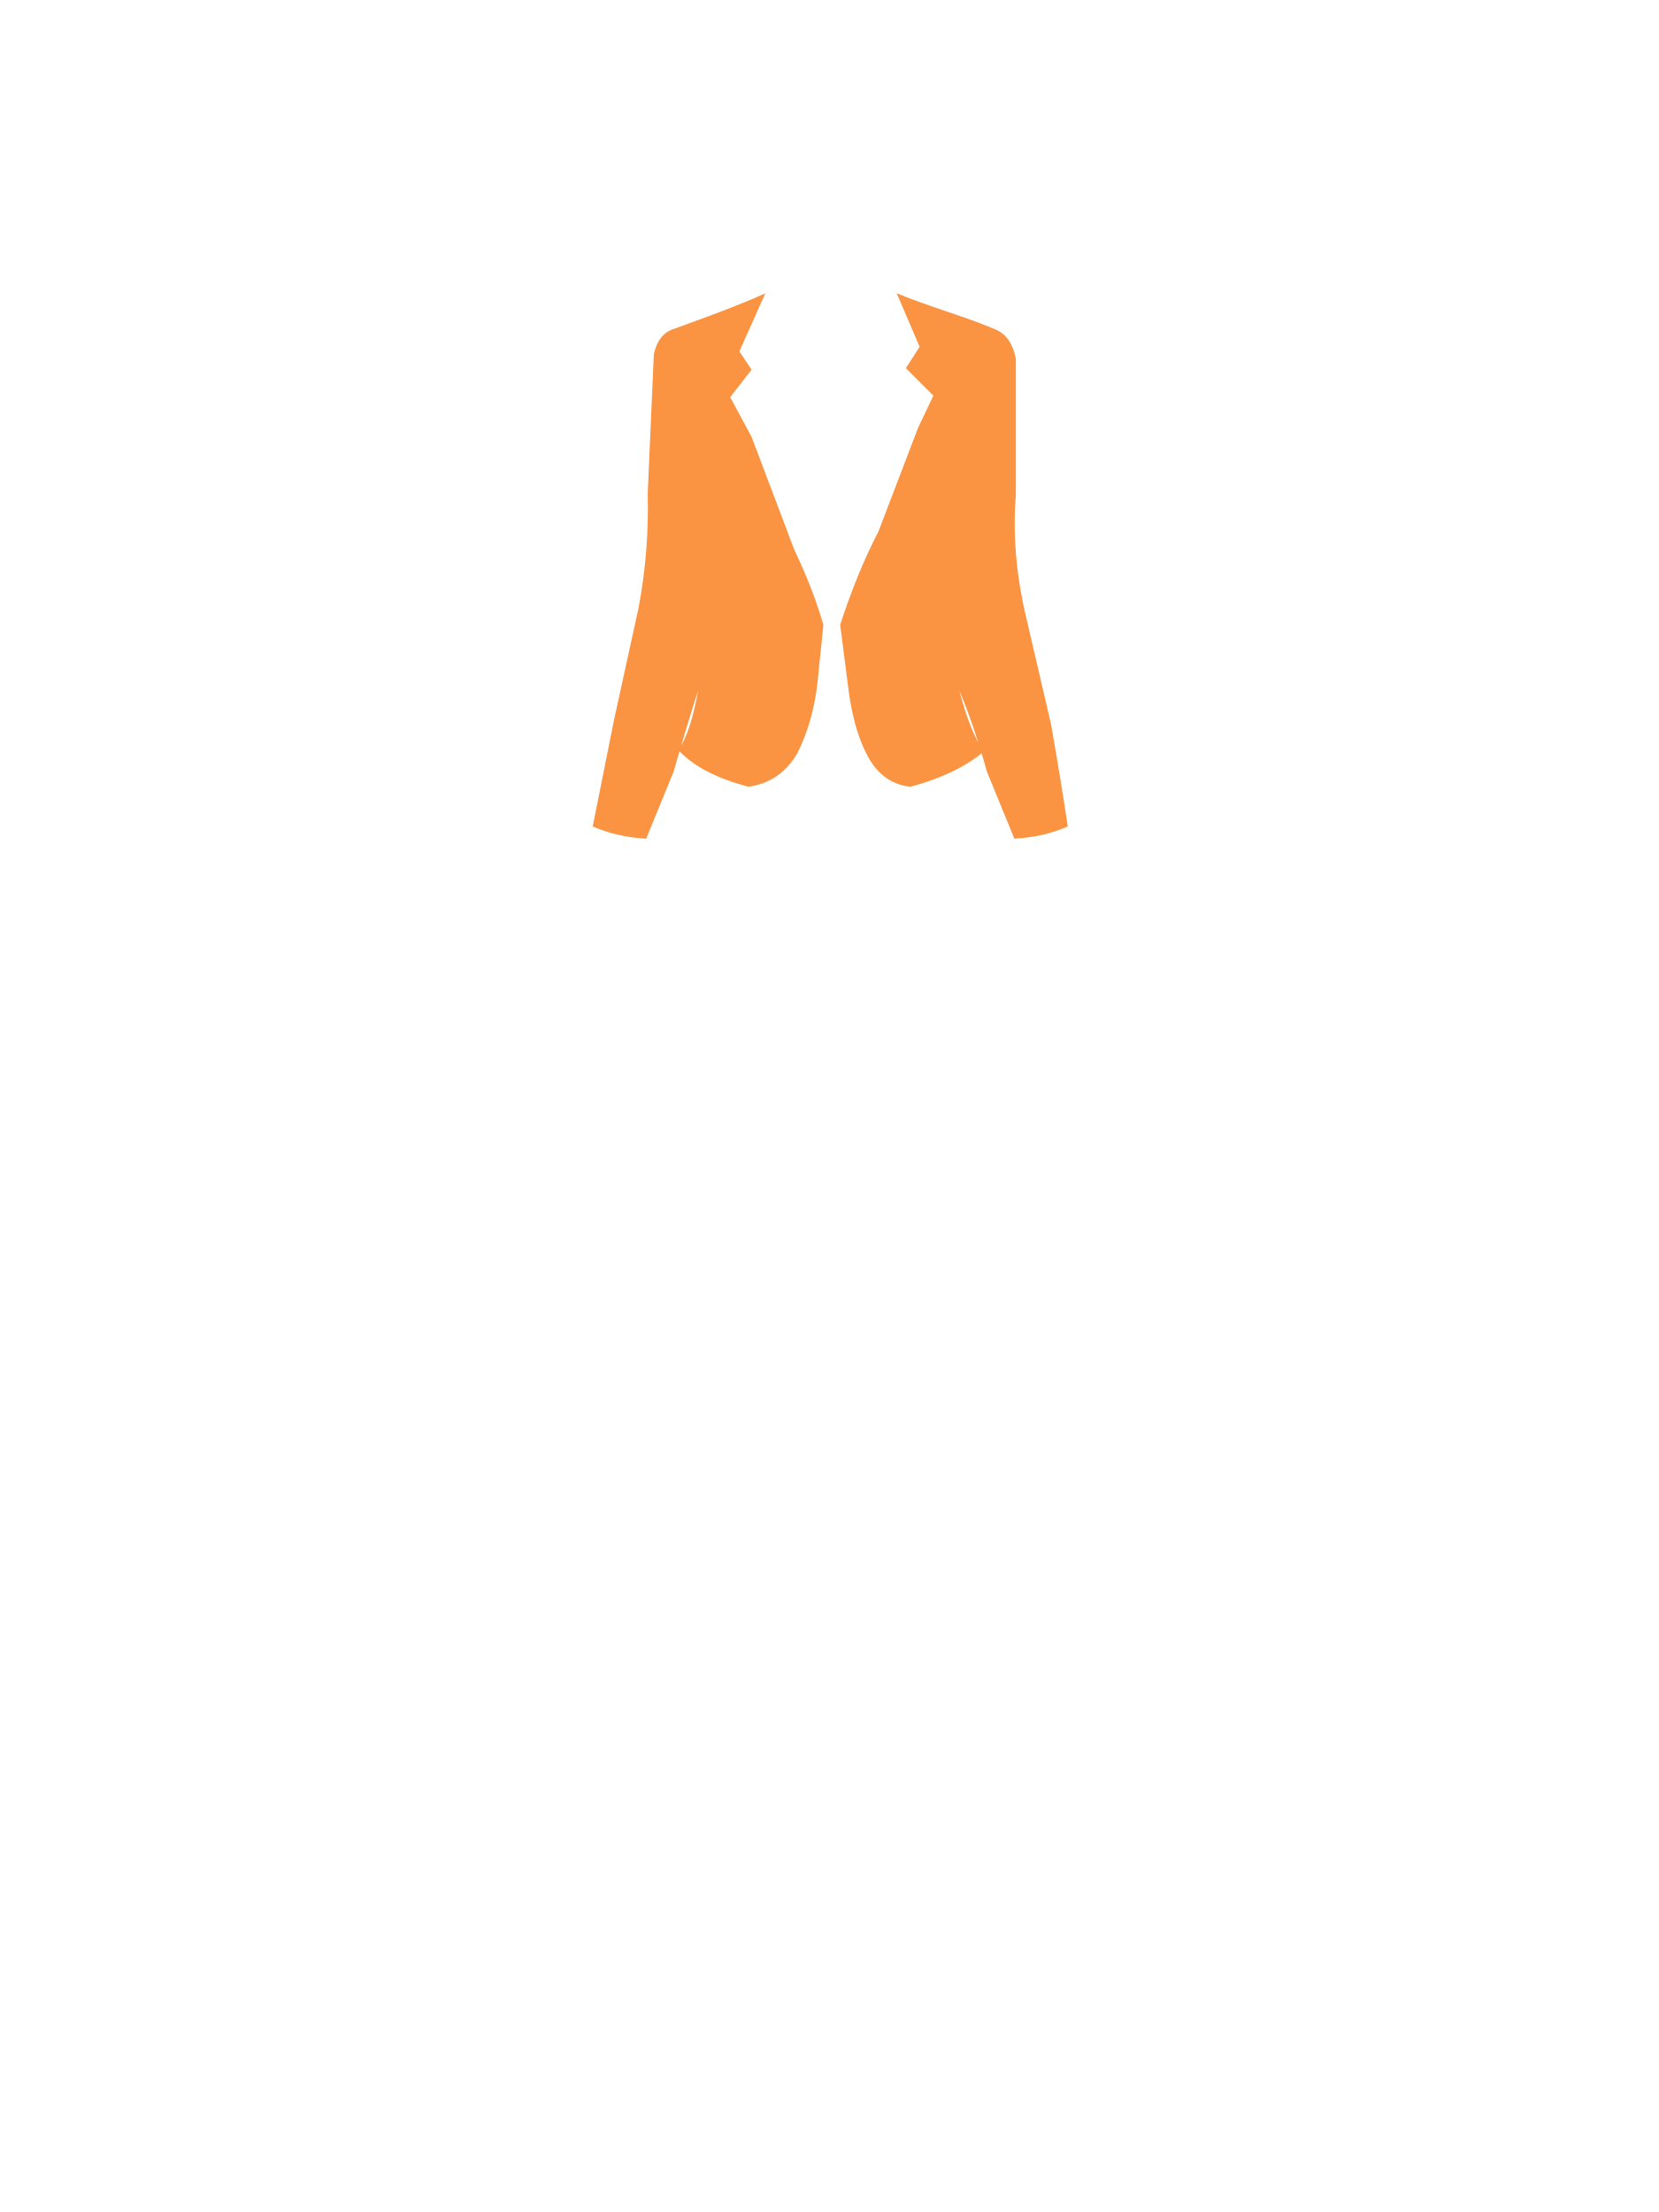
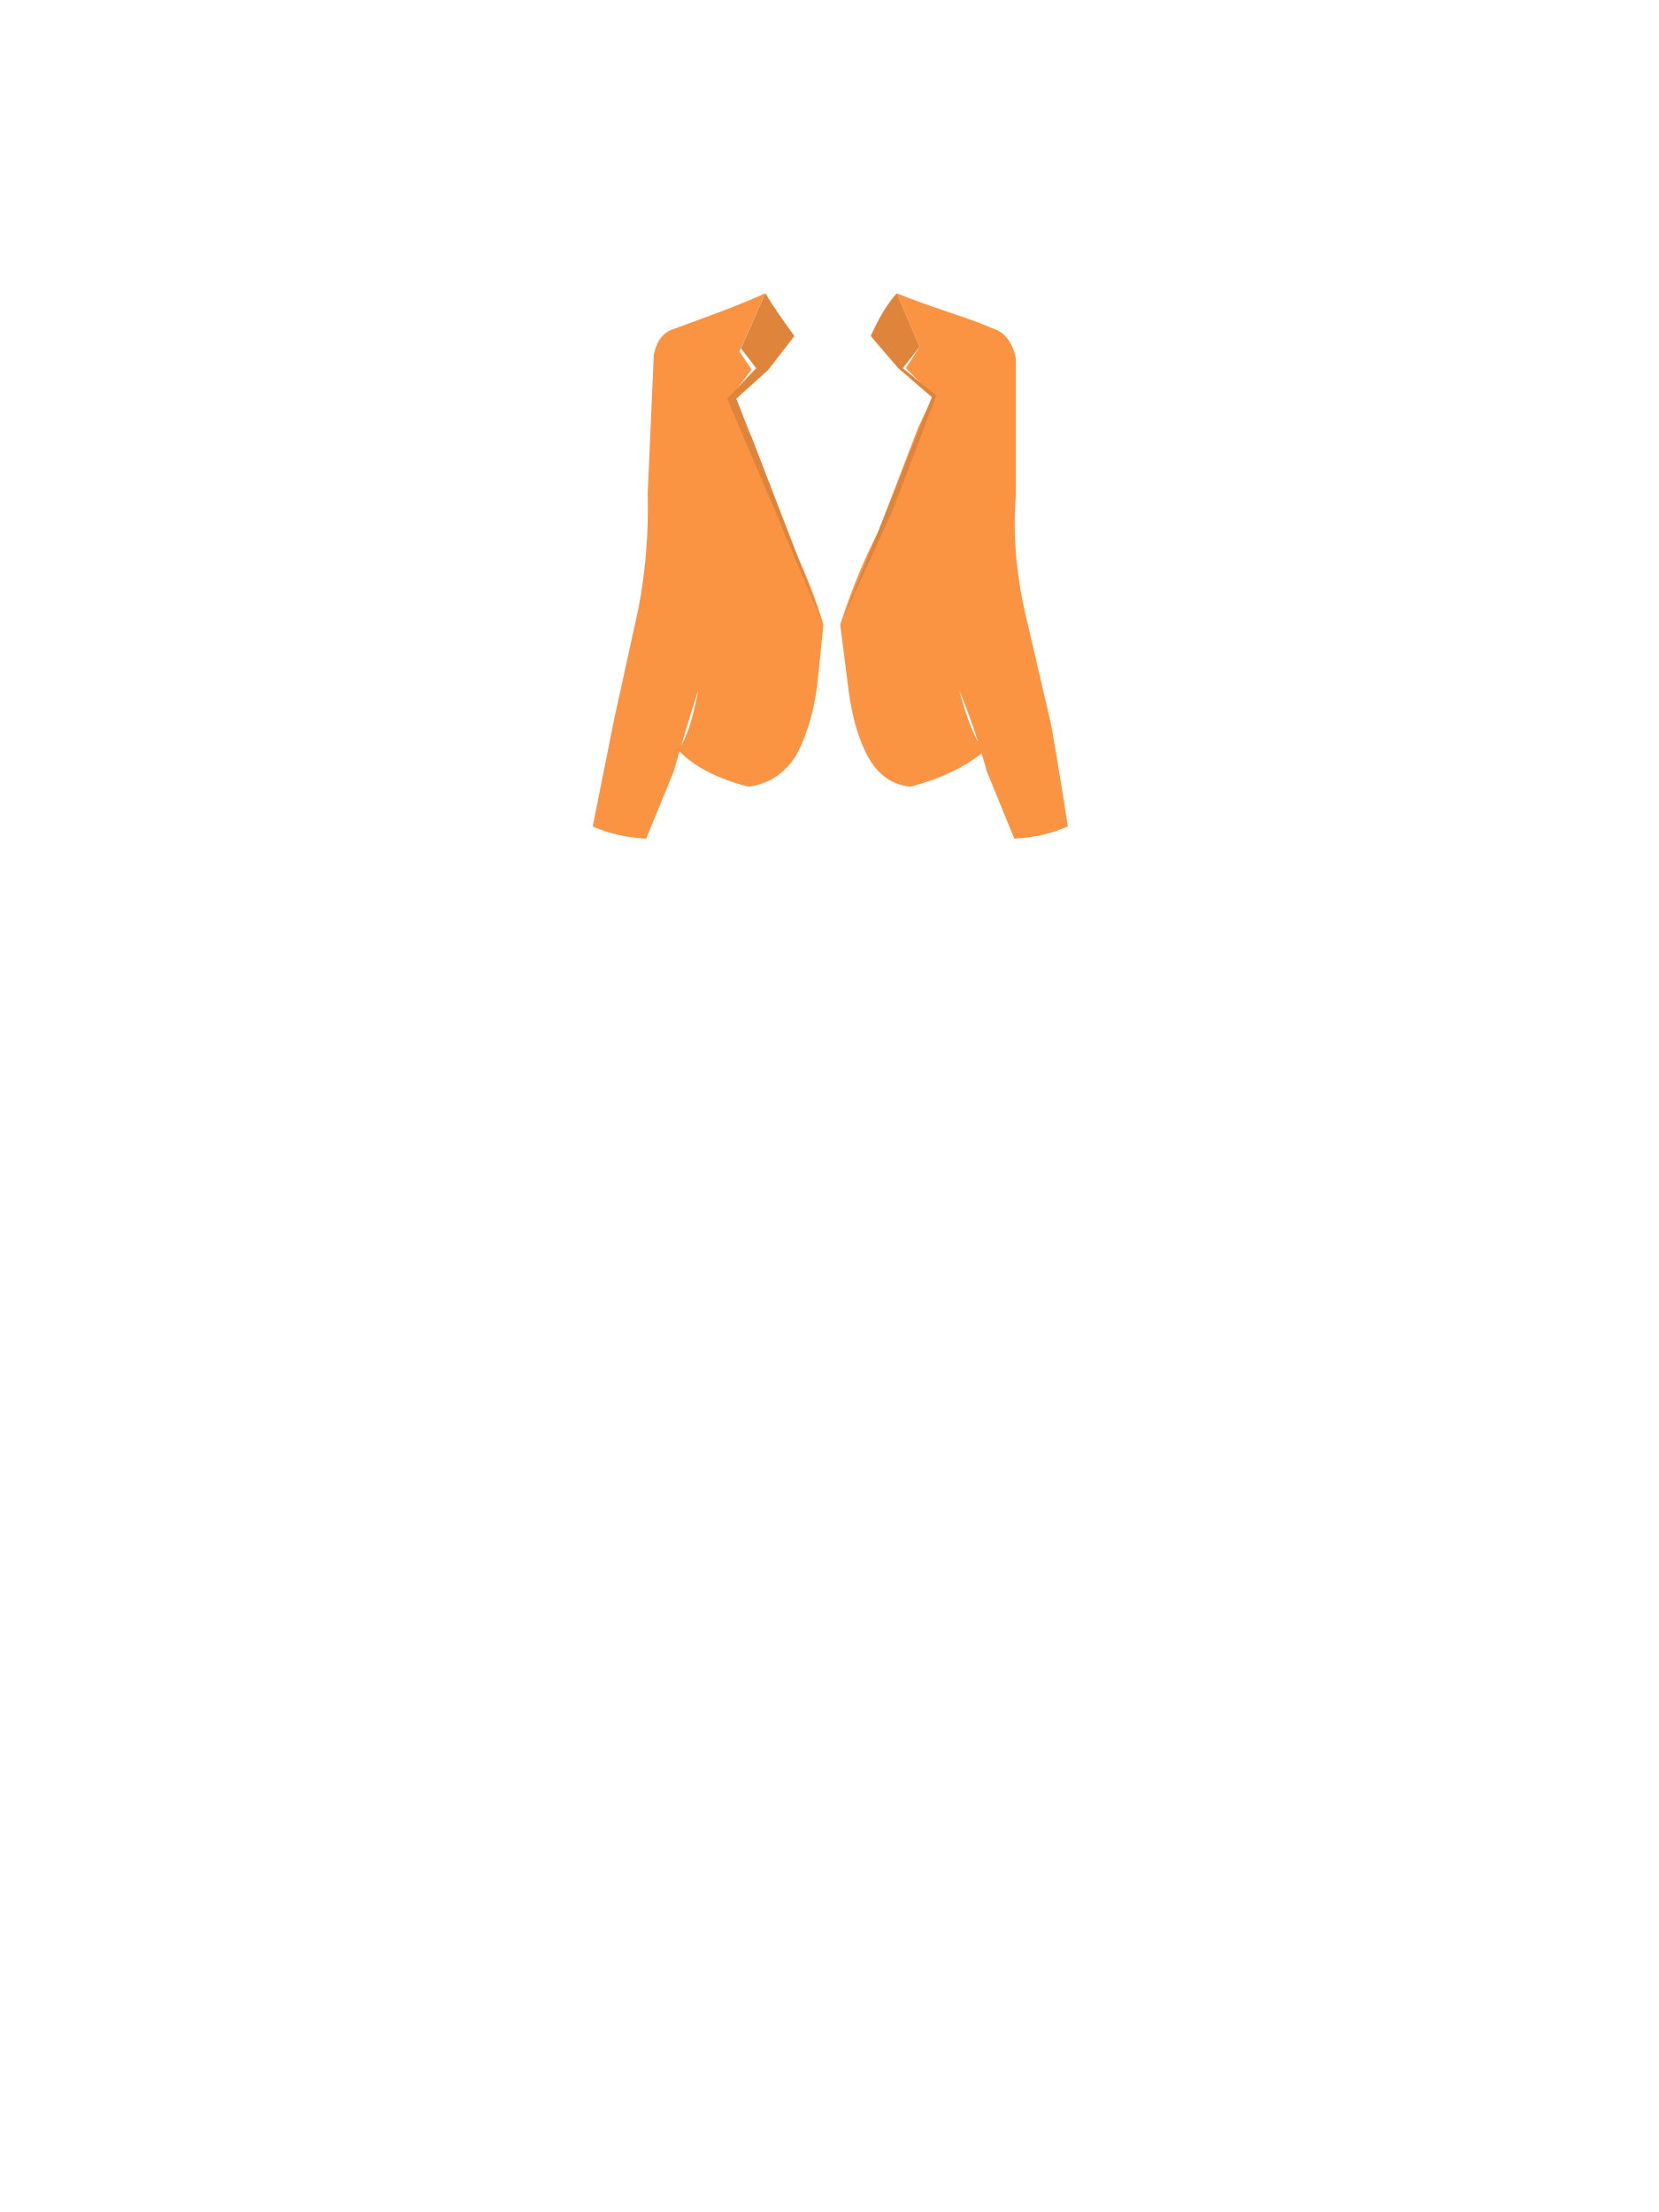
- <svg xmlns="http://www.w3.org/2000/svg" width="1086" height="1448" viewBox="0 0 1086 1448">
-   <path fill="#fa9442" d="M501 192  C481 201 461 208 442 215  Q431 218 428 232  L424 323 Q425 361 418 398  L402 471 Q394 511 388 541  Q404 548 423 549  L441 505 Q449 477 457 452  Q452 480 444 491  Q459 507 490 515  Q511 512 522 493  Q532 473 535 448  L539 409  Q532 385 520 360  L492 286  L478 260  L492 242 L484 230 L501 192 Z" />
-   <path fill="#fa9442" d="M587 192  C609 201 634 208 650 215  Q662 219 665 235  L665 324 Q662 361 671 401  L688 474 Q694 508 699 541  Q683 548 664 549  L646 505 Q638 476 628 452  Q635 479 644 492  Q626 507 596 515  Q576 513 566 491  Q558 474 555 448  L550 409 Q561 375 575 348  L601 280 L611 259 L593 241 L602 227 L587 192 Z" />
+ <svg xmlns="http://www.w3.org/2000/svg" viewBox="0 0 1086 1448" width="1086" height="1448">
+   <g fill="#fa9442">
+     <path d="M501 192  C481 201 461 208 442 215  Q431 218 428 232  L424 323 Q425 361 418 398  L402 471 Q394 511 388 541  Q404 548 423 549  L441 505 Q449 477 457 452  Q452 480 444 491  Q459 507 490 515  Q511 512 522 493  Q532 473 535 448  L539 409  Q532 385 520 360  L492 286  L478 260  L492 242 L484 230 L501 192 Z" />
+     <path d="M587 192  C609 201 634 208 650 215  Q662 219 665 235  L665 324 Q662 361 671 401  L688 474 Q694 508 699 541  Q683 548 664 549  L646 505 Q638 476 628 452  Q635 479 644 492  Q626 507 596 515  Q576 513 566 491  Q558 474 555 448  L550 409 Q561 375 575 348  L601 280 L611 259 L593 241 L602 227 L587 192 Z" />
+   </g>
+   <g fill="#df843b">
+     <path d="M501 192  Q507 202 520 220  L503 242  L482 261  Q504 317 524 369  L539 409  Q518 360 508 336  L476 261  L495 241  L485 228 Z" />
+     <path d="M587 192  Q578 202 570 220  L588 241  L610 260  Q587 318 566 370  L550 409  Q573 359 584 335  L613 259  L591 241  L602 227 Z" />
+   </g>
</svg>
